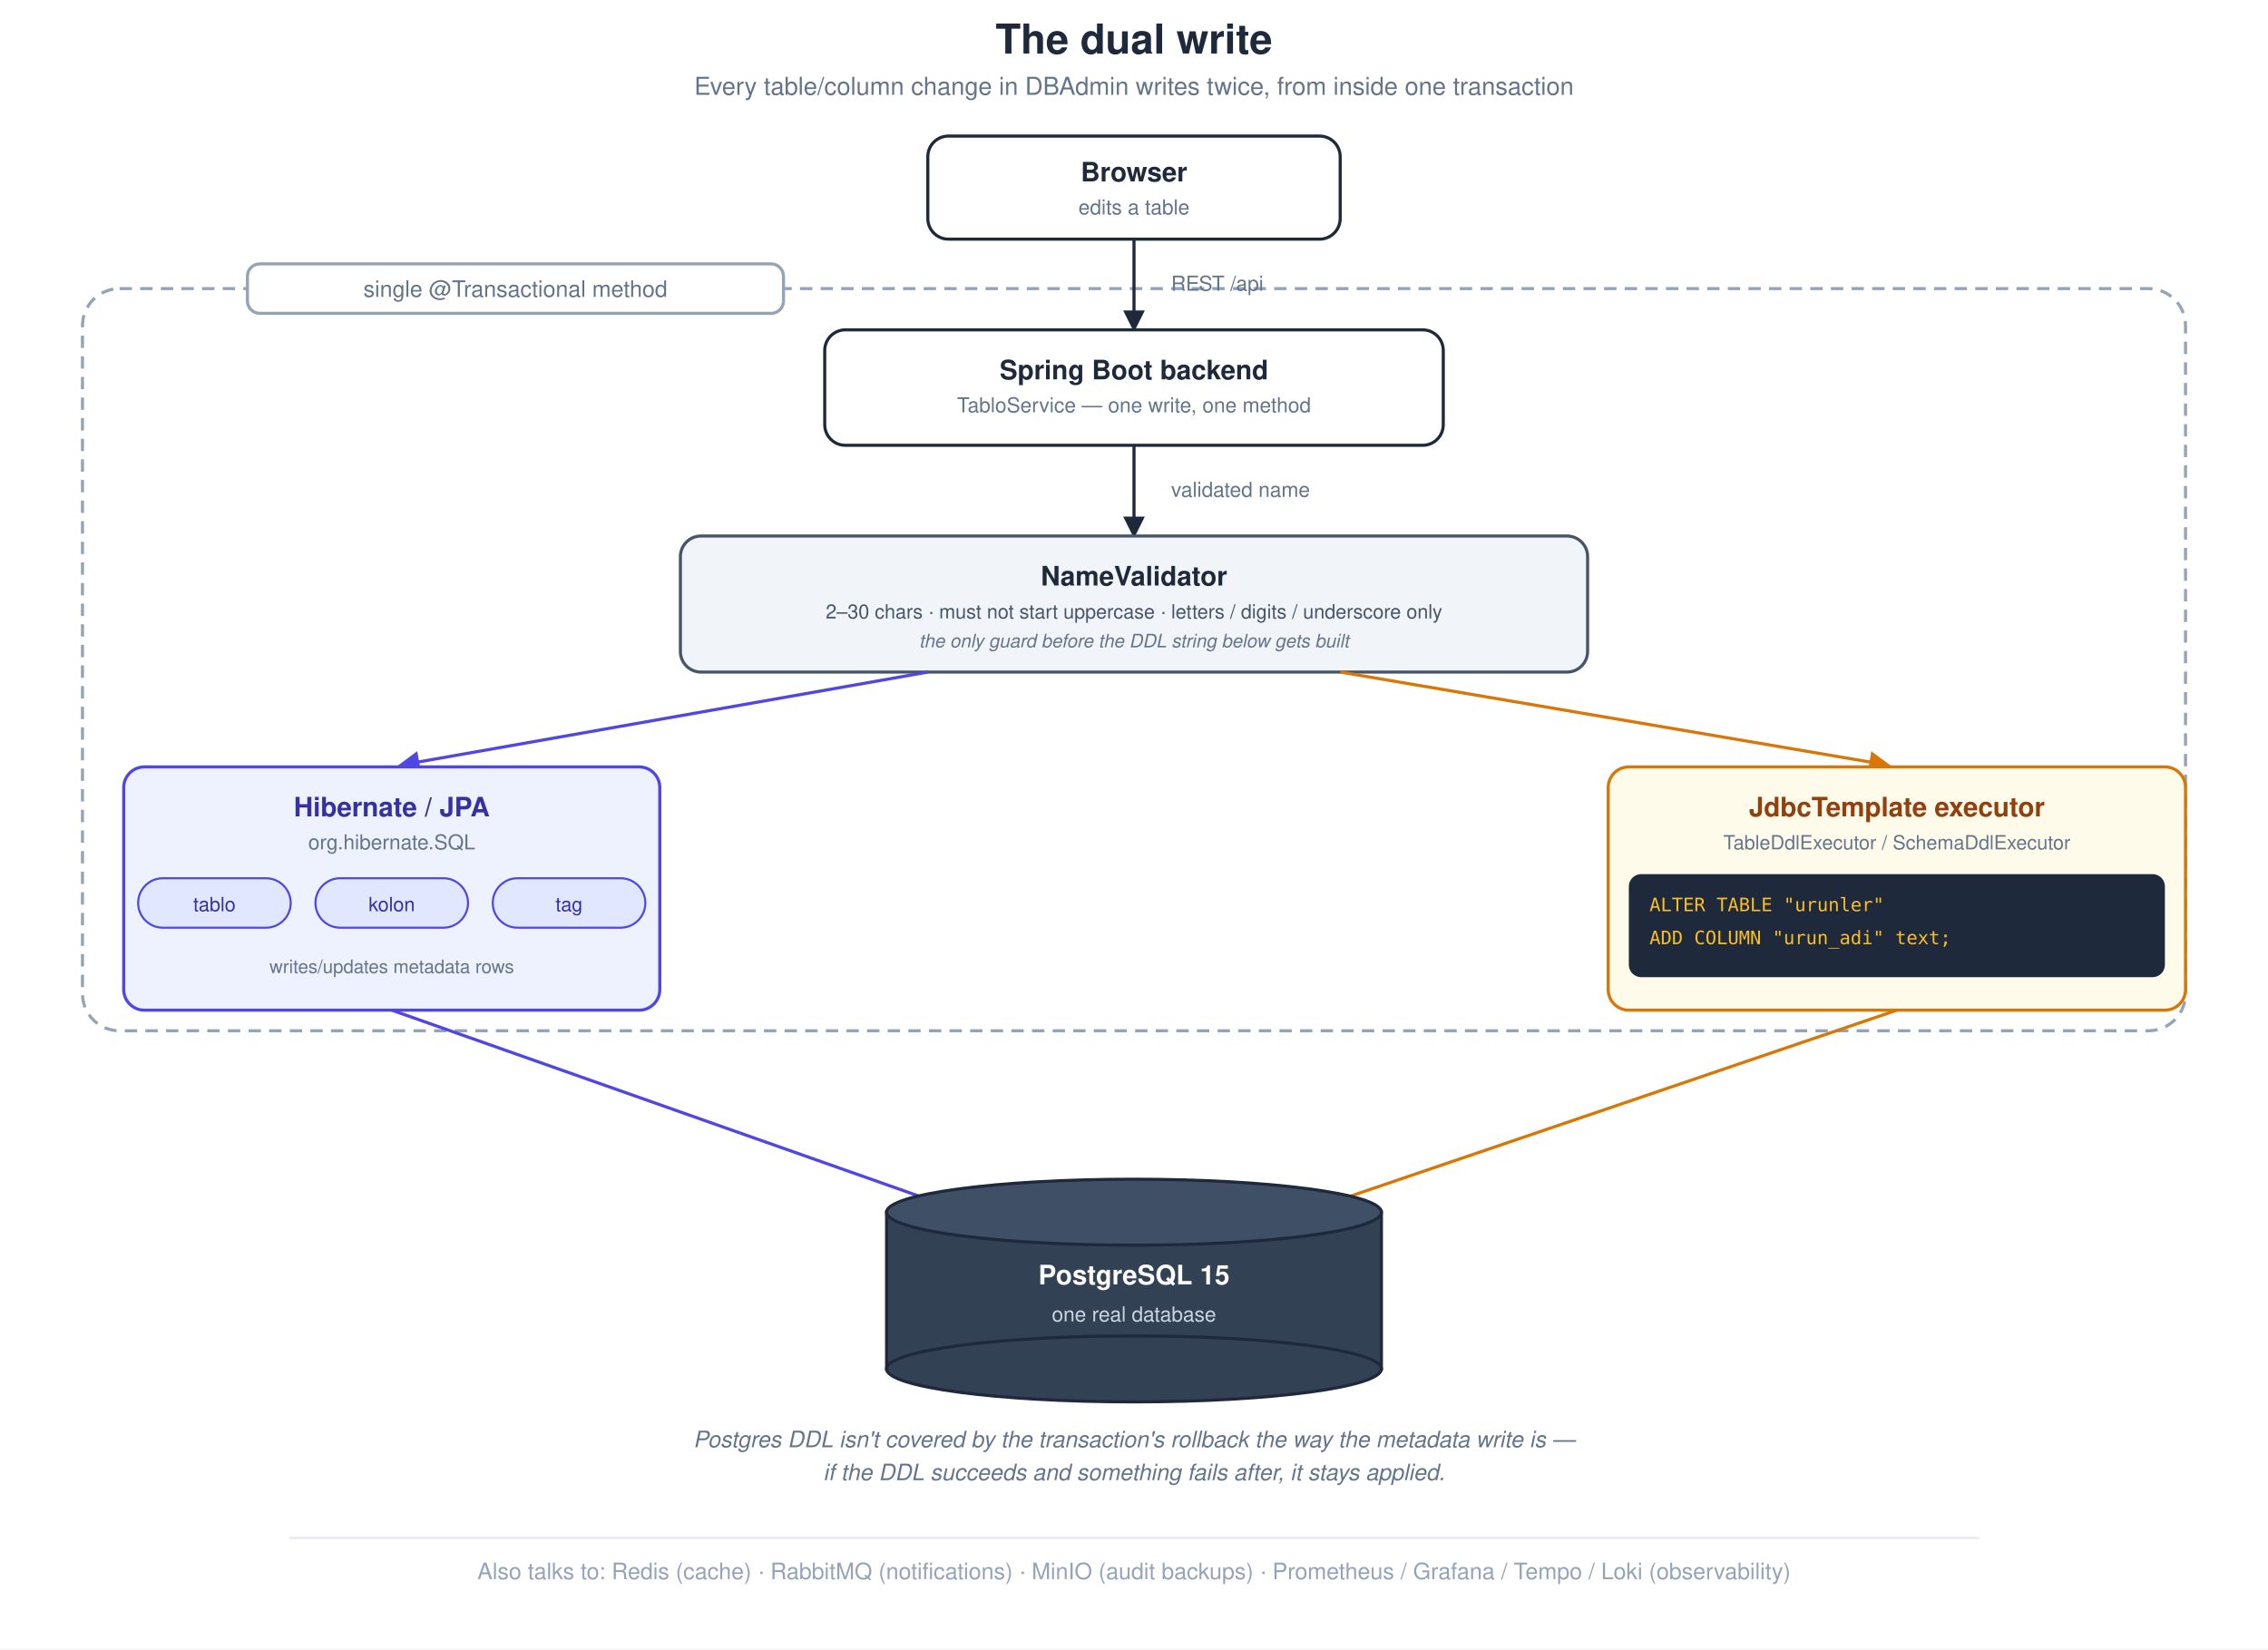
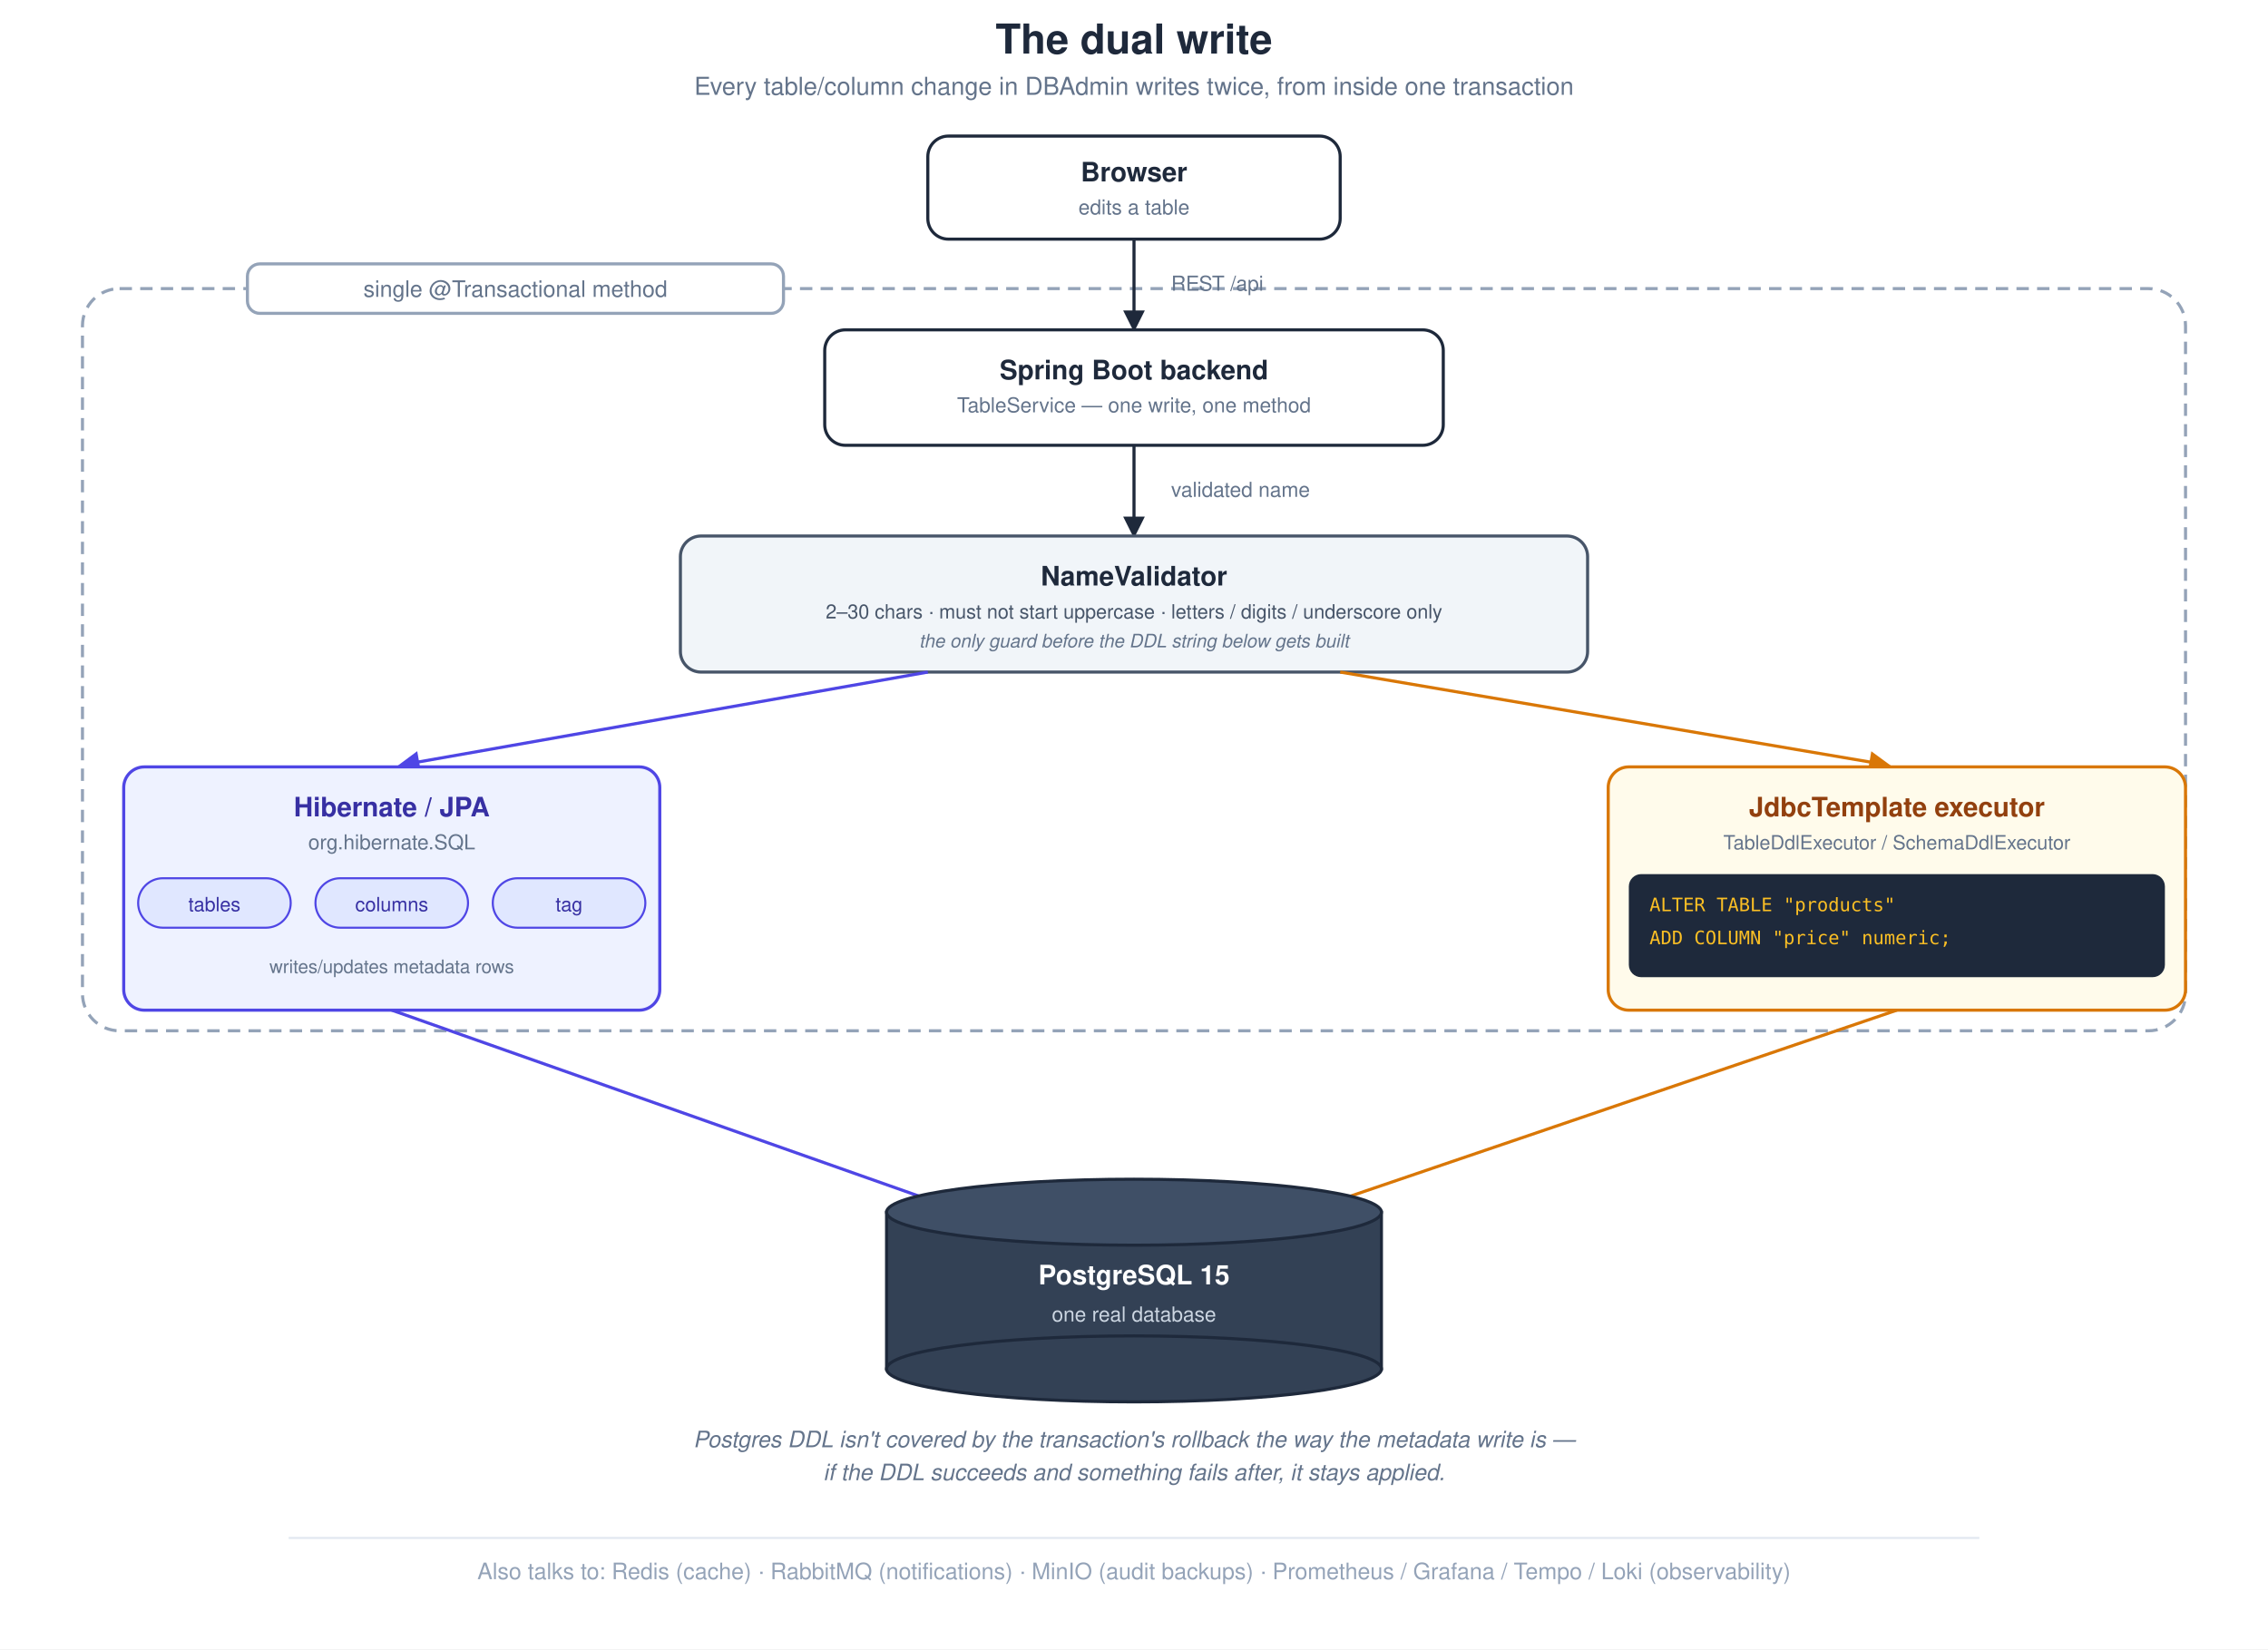
<svg xmlns="http://www.w3.org/2000/svg" viewBox="0 0 1100 800" width="1100" height="800" font-family="'Segoe UI', Helvetica, Arial, sans-serif">
  <defs>
    <marker id="arrow-ink" viewBox="0 0 10 10" refX="8" refY="5" markerWidth="7" markerHeight="7" orient="auto-start-reverse">
      <path d="M0,0 L10,5 L0,10 z" fill="#1e293b" />
    </marker>
    <marker id="arrow-jpa" viewBox="0 0 10 10" refX="8" refY="5" markerWidth="7" markerHeight="7" orient="auto-start-reverse">
      <path d="M0,0 L10,5 L0,10 z" fill="#4f46e5" />
    </marker>
    <marker id="arrow-ddl" viewBox="0 0 10 10" refX="8" refY="5" markerWidth="7" markerHeight="7" orient="auto-start-reverse">
      <path d="M0,0 L10,5 L0,10 z" fill="#d97706" />
    </marker>
  </defs>
  <rect x="0" y="0" width="1100" height="800" fill="#ffffff" />
  <text x="550" y="26" text-anchor="middle" font-size="20" font-weight="700" fill="#1e293b">The dual write</text>
  <text x="550" y="46" text-anchor="middle" font-size="12" fill="#64748b">Every table/column change in DBAdmin writes twice, from inside one transaction</text>
  <rect x="40" y="140" width="1020" height="360" rx="18" fill="none" stroke="#94a3b8" stroke-width="1.5" stroke-dasharray="6 4" />
  <rect x="120" y="128" width="260" height="24" rx="6" fill="#ffffff" stroke="#94a3b8" stroke-width="1.5" />
  <text x="250" y="144" text-anchor="middle" font-size="11" fill="#64748b">single @Transactional method</text>
  <rect x="450" y="66" width="200" height="50" rx="10" fill="#ffffff" stroke="#1e293b" stroke-width="1.5" />
  <text x="550" y="88" text-anchor="middle" font-size="13" font-weight="700" fill="#1e293b">Browser</text>
  <text x="550" y="104" text-anchor="middle" font-size="10" fill="#64748b">edits a table</text>
  <line x1="550" y1="116" x2="550" y2="159" stroke="#1e293b" stroke-width="1.5" marker-end="url(#arrow-ink)" />
  <text x="568" y="141" font-size="10" fill="#64748b">REST /api</text>
  <rect x="400" y="160" width="300" height="56" rx="10" fill="#ffffff" stroke="#1e293b" stroke-width="1.5" />
  <text x="550" y="184" text-anchor="middle" font-size="13" font-weight="700" fill="#1e293b">Spring Boot backend</text>
-   <text x="550" y="200" text-anchor="middle" font-size="10" fill="#64748b">TabloService — one write, one method</text>
+   <text x="550" y="200" text-anchor="middle" font-size="10" fill="#64748b">TableService — one write, one method</text>
  <line x1="550" y1="216" x2="550" y2="259" stroke="#1e293b" stroke-width="1.5" marker-end="url(#arrow-ink)" />
  <text x="568" y="241" font-size="10" fill="#64748b">validated name</text>
  <rect x="330" y="260" width="440" height="66" rx="10" fill="#f1f5f9" stroke="#475569" stroke-width="1.5" />
  <text x="550" y="284" text-anchor="middle" font-size="13" font-weight="700" fill="#1e293b">NameValidator</text>
  <text x="550" y="300" text-anchor="middle" font-size="9.5" fill="#475569">2–30 chars · must not start uppercase · letters / digits / underscore only</text>
  <text x="550" y="314" text-anchor="middle" font-size="9" font-style="italic" fill="#64748b">the only guard before the DDL string below gets built</text>
  <line x1="450" y1="326" x2="195" y2="371" stroke="#4f46e5" stroke-width="1.5" marker-end="url(#arrow-jpa)" />
  <line x1="650" y1="326" x2="915" y2="371" stroke="#d97706" stroke-width="1.5" marker-end="url(#arrow-ddl)" />
  <rect x="60" y="372" width="260" height="118" rx="10" fill="#eef2ff" stroke="#4f46e5" stroke-width="1.5" />
  <text x="190" y="396" text-anchor="middle" font-size="13" font-weight="700" fill="#3730a3">Hibernate / JPA</text>
  <text x="190" y="412" text-anchor="middle" font-size="10" fill="#64748b">org.hibernate.SQL</text>
  <rect x="67" y="426" width="74" height="24" rx="12" fill="#e0e7ff" stroke="#4f46e5" stroke-width="1" />
-   <text x="104" y="442" text-anchor="middle" font-size="9.5" fill="#3730a3">tablo</text>
+   <text x="104" y="442" text-anchor="middle" font-size="9.5" fill="#3730a3">tables</text>
  <rect x="153" y="426" width="74" height="24" rx="12" fill="#e0e7ff" stroke="#4f46e5" stroke-width="1" />
-   <text x="190" y="442" text-anchor="middle" font-size="9.5" fill="#3730a3">kolon</text>
+   <text x="190" y="442" text-anchor="middle" font-size="9.5" fill="#3730a3">columns</text>
  <rect x="239" y="426" width="74" height="24" rx="12" fill="#e0e7ff" stroke="#4f46e5" stroke-width="1" />
  <text x="276" y="442" text-anchor="middle" font-size="9.5" fill="#3730a3">tag</text>
  <text x="190" y="472" text-anchor="middle" font-size="9" fill="#64748b">writes/updates metadata rows</text>
  <rect x="780" y="372" width="280" height="118" rx="10" fill="#fffbeb" stroke="#d97706" stroke-width="1.5" />
  <text x="920" y="396" text-anchor="middle" font-size="13" font-weight="700" fill="#92400e">JdbcTemplate executor</text>
  <text x="920" y="412" text-anchor="middle" font-size="9.5" fill="#64748b">TableDdlExecutor / SchemaDdlExecutor</text>
  <rect x="790" y="424" width="260" height="50" rx="6" fill="#1e293b" />
-   <text x="800" y="442" font-size="9" font-family="Consolas, Monaco, monospace" fill="#fbbf24">ALTER TABLE "urunler"</text>
-   <text x="800" y="458" font-size="9" font-family="Consolas, Monaco, monospace" fill="#fbbf24">ADD COLUMN "urun_adi" text;</text>
+   <text x="800" y="442" font-size="9" font-family="Consolas, Monaco, monospace" fill="#fbbf24">ALTER TABLE "products"</text>
+   <text x="800" y="458" font-size="9" font-family="Consolas, Monaco, monospace" fill="#fbbf24">ADD COLUMN "price" numeric;</text>
  <line x1="190" y1="490" x2="465" y2="587" stroke="#4f46e5" stroke-width="1.5" marker-end="url(#arrow-jpa)" />
  <line x1="920" y1="490" x2="635" y2="587" stroke="#d97706" stroke-width="1.5" marker-end="url(#arrow-ddl)" />
  <rect x="430" y="588" width="240" height="76" fill="#334155" stroke="#1e293b" stroke-width="1.5" />
  <ellipse cx="550" cy="664" rx="120" ry="16" fill="#334155" stroke="#1e293b" stroke-width="1.5" />
  <ellipse cx="550" cy="588" rx="120" ry="16" fill="#3f4f66" stroke="#1e293b" stroke-width="1.5" />
  <text x="550" y="623" text-anchor="middle" font-size="13" font-weight="700" fill="#ffffff">PostgreSQL 15</text>
  <text x="550" y="641" text-anchor="middle" font-size="10" fill="#cbd5e1">one real database</text>
  <text x="550" y="702" text-anchor="middle" font-size="11" font-style="italic" fill="#64748b">Postgres DDL isn't covered by the transaction's rollback the way the metadata write is —</text>
  <text x="550" y="718" text-anchor="middle" font-size="11" font-style="italic" fill="#64748b">if the DDL succeeds and something fails after, it stays applied.</text>
  <line x1="140" y1="746" x2="960" y2="746" stroke="#e2e8f0" stroke-width="1" />
  <text x="550" y="766" text-anchor="middle" font-size="11" fill="#94a3b8">Also talks to: Redis (cache) · RabbitMQ (notifications) · MinIO (audit backups) · Prometheus / Grafana / Tempo / Loki (observability)</text>
</svg>
